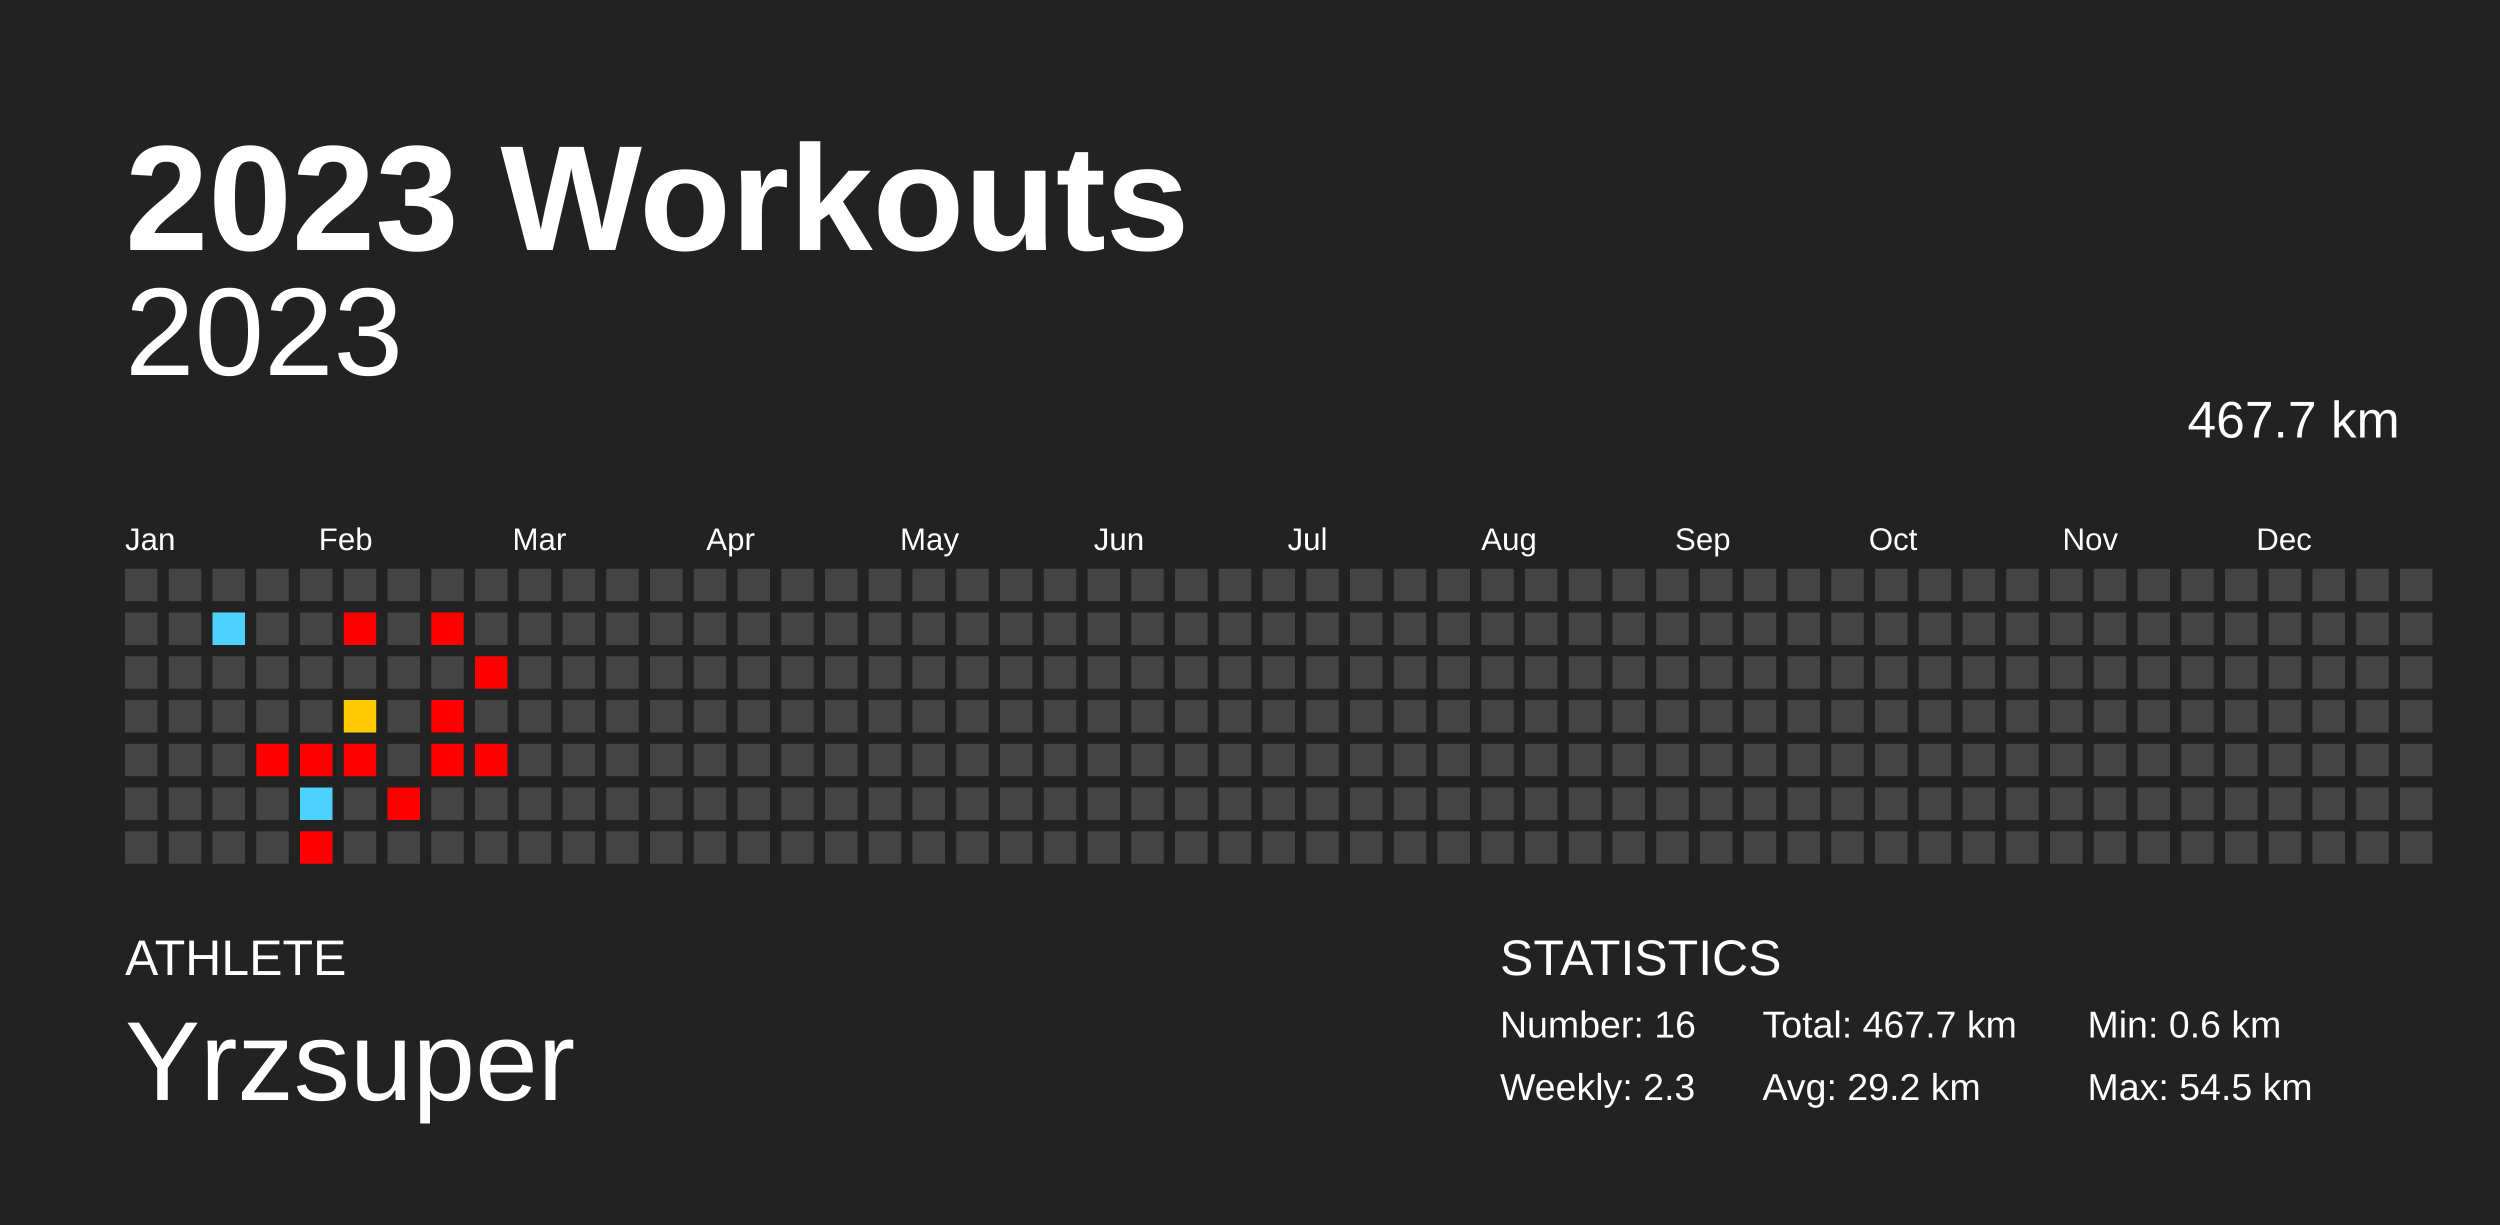
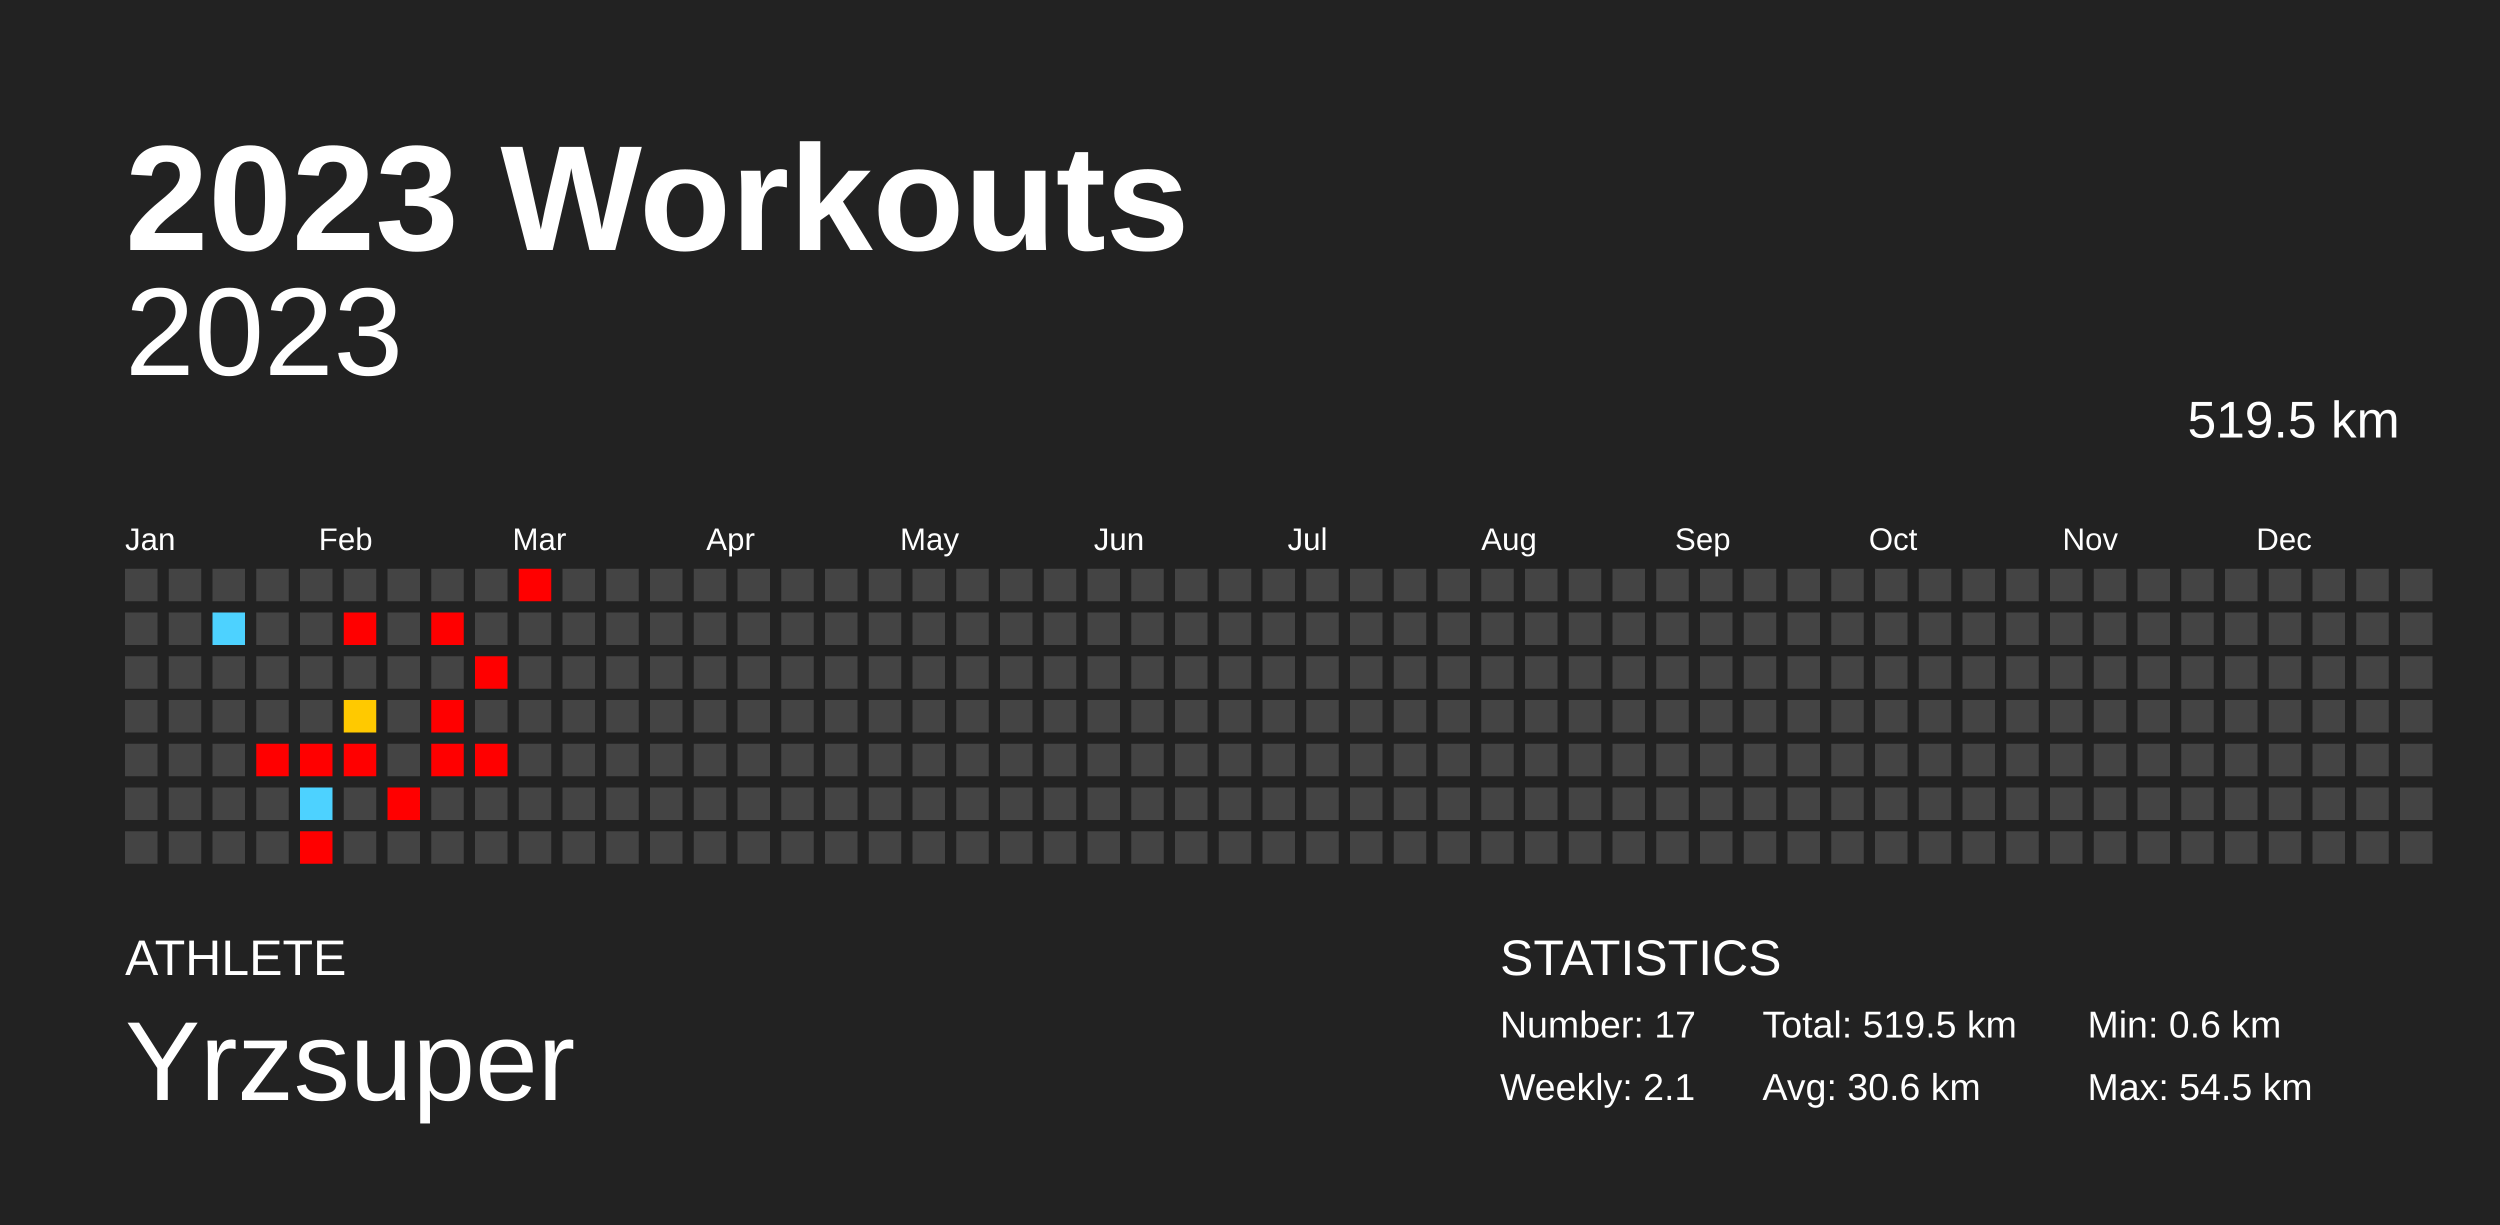
<svg xmlns="http://www.w3.org/2000/svg" baseProfile="full" height="98mm" version="1.1" viewBox="0,0,200,98" width="200mm">
  <defs />
  <rect fill="#222222" height="98" width="200" x="0" y="0" />
  <text fill="#FFFFFF" style="font-size:12px; font-family:Arial; font-weight:bold;" x="10" y="20">2023 Workouts</text>
  <text fill="#FFFFFF" style="font-size:4px; font-family:Arial" x="10" y="78">ATHLETE</text>
  <text fill="#FFFFFF" style="font-size:9px; font-family:Arial" x="10" y="88">Yrzsuper</text>
  <text fill="#FFFFFF" style="font-size:4px; font-family:Arial" x="120" y="78">STATISTICS</text>
-   <text fill="#FFFFFF" style="font-size:3px; font-family:Arial" x="120" y="83">Number: 16</text>
-   <text fill="#FFFFFF" style="font-size:3px; font-family:Arial" x="120" y="88">Weekly: 2.3</text>
-   <text fill="#FFFFFF" style="font-size:3px; font-family:Arial" x="141" y="83">Total: 467.7 km</text>
-   <text fill="#FFFFFF" style="font-size:3px; font-family:Arial" x="141" y="88">Avg: 29.2 km</text>
+   <text fill="#FFFFFF" style="font-size:3px; font-family:Arial" x="120" y="83">Number: 17</text>
+   <text fill="#FFFFFF" style="font-size:3px; font-family:Arial" x="120" y="88">Weekly: 2.1</text>
+   <text fill="#FFFFFF" style="font-size:3px; font-family:Arial" x="141" y="83">Total: 519.5 km</text>
+   <text fill="#FFFFFF" style="font-size:3px; font-family:Arial" x="141" y="88">Avg: 30.6 km</text>
  <text fill="#FFFFFF" style="font-size:3px; font-family:Arial" x="167" y="83">Min: 0.6 km</text>
  <text fill="#FFFFFF" style="font-size:3px; font-family:Arial" x="167" y="88">Max: 54.5 km</text>
  <text alignment-baseline="hanging" fill="#FFFFFF" style="font-size:10.0px; font-family:Arial;" x="10" y="30">2023</text>
-   <text alignment-baseline="hanging" fill="#FFFFFF" style="font-size:4.125px; font-family:Arial;" x="175" y="35">467.7 km</text>
+   <text alignment-baseline="hanging" fill="#FFFFFF" style="font-size:4.125px; font-family:Arial;" x="175" y="35">519.5 km</text>
  <text fill="#FFFFFF" style="font-size:2.5px; font-family:Arial" x="10.0" y="44">Jan</text>
  <text fill="#FFFFFF" style="font-size:2.5px; font-family:Arial" x="25.5" y="44">Feb</text>
  <text fill="#FFFFFF" style="font-size:2.5px; font-family:Arial" x="41.0" y="44">Mar</text>
  <text fill="#FFFFFF" style="font-size:2.5px; font-family:Arial" x="56.5" y="44">Apr</text>
  <text fill="#FFFFFF" style="font-size:2.5px; font-family:Arial" x="72.0" y="44">May</text>
  <text fill="#FFFFFF" style="font-size:2.5px; font-family:Arial" x="87.5" y="44">Jun</text>
  <text fill="#FFFFFF" style="font-size:2.5px; font-family:Arial" x="103.0" y="44">Jul</text>
  <text fill="#FFFFFF" style="font-size:2.5px; font-family:Arial" x="118.5" y="44">Aug</text>
  <text fill="#FFFFFF" style="font-size:2.5px; font-family:Arial" x="134.0" y="44">Sep</text>
  <text fill="#FFFFFF" style="font-size:2.5px; font-family:Arial" x="149.5" y="44">Oct</text>
  <text fill="#FFFFFF" style="font-size:2.5px; font-family:Arial" x="165.0" y="44">Nov</text>
  <text fill="#FFFFFF" style="font-size:2.5px; font-family:Arial" x="180.5" y="44">Dec</text>
  <rect fill="#444444" height="2.6" width="2.6" x="10.0" y="45.5" />
  <rect fill="#444444" height="2.6" width="2.6" x="10.0" y="49.0" />
  <rect fill="#444444" height="2.6" width="2.6" x="10.0" y="52.5" />
  <rect fill="#444444" height="2.6" width="2.6" x="10.0" y="56.0" />
  <rect fill="#444444" height="2.6" width="2.6" x="10.0" y="59.5" />
  <rect fill="#444444" height="2.6" width="2.6" x="10.0" y="63.0" />
  <rect fill="#444444" height="2.6" width="2.6" x="10.0" y="66.5" />
  <rect fill="#444444" height="2.6" width="2.6" x="13.5" y="45.5" />
  <rect fill="#444444" height="2.6" width="2.6" x="13.5" y="49.0" />
  <rect fill="#444444" height="2.6" width="2.6" x="13.5" y="52.5" />
  <rect fill="#444444" height="2.6" width="2.6" x="13.5" y="56.0" />
  <rect fill="#444444" height="2.6" width="2.6" x="13.5" y="59.5" />
  <rect fill="#444444" height="2.6" width="2.6" x="13.5" y="63.0" />
  <rect fill="#444444" height="2.6" width="2.6" x="13.5" y="66.5" />
  <rect fill="#444444" height="2.6" width="2.6" x="17.0" y="45.5" />
  <rect fill="#4dd2ff" height="2.6" width="2.6" x="17.0" y="49.0" />
  <rect fill="#444444" height="2.6" width="2.6" x="17.0" y="52.5" />
  <rect fill="#444444" height="2.6" width="2.6" x="17.0" y="56.0" />
  <rect fill="#444444" height="2.6" width="2.6" x="17.0" y="59.5" />
  <rect fill="#444444" height="2.6" width="2.6" x="17.0" y="63.0" />
  <rect fill="#444444" height="2.6" width="2.6" x="17.0" y="66.5" />
  <rect fill="#444444" height="2.6" width="2.6" x="20.5" y="45.5" />
  <rect fill="#444444" height="2.6" width="2.6" x="20.5" y="49.0" />
  <rect fill="#444444" height="2.6" width="2.6" x="20.5" y="52.5" />
  <rect fill="#444444" height="2.6" width="2.6" x="20.5" y="56.0" />
  <rect fill="red" height="2.6" width="2.6" x="20.5" y="59.5" />
  <rect fill="#444444" height="2.6" width="2.6" x="20.5" y="63.0" />
  <rect fill="#444444" height="2.6" width="2.6" x="20.5" y="66.5" />
  <rect fill="#444444" height="2.6" width="2.6" x="24.0" y="45.5" />
  <rect fill="#444444" height="2.6" width="2.6" x="24.0" y="49.0" />
  <rect fill="#444444" height="2.6" width="2.6" x="24.0" y="52.5" />
  <rect fill="#444444" height="2.6" width="2.6" x="24.0" y="56.0" />
  <rect fill="red" height="2.6" width="2.6" x="24.0" y="59.5" />
  <rect fill="#4dd2ff" height="2.6" width="2.6" x="24.0" y="63.0" />
  <rect fill="red" height="2.6" width="2.6" x="24.0" y="66.5" />
  <rect fill="#444444" height="2.6" width="2.6" x="27.5" y="45.5" />
  <rect fill="red" height="2.6" width="2.6" x="27.5" y="49.0" />
  <rect fill="#444444" height="2.6" width="2.6" x="27.5" y="52.5" />
  <rect fill="#ffc900" height="2.6" width="2.6" x="27.5" y="56.0" />
  <rect fill="red" height="2.6" width="2.6" x="27.5" y="59.5" />
  <rect fill="#444444" height="2.6" width="2.6" x="27.5" y="63.0" />
  <rect fill="#444444" height="2.6" width="2.6" x="27.5" y="66.5" />
  <rect fill="#444444" height="2.6" width="2.6" x="31.0" y="45.5" />
  <rect fill="#444444" height="2.6" width="2.6" x="31.0" y="49.0" />
  <rect fill="#444444" height="2.6" width="2.6" x="31.0" y="52.5" />
  <rect fill="#444444" height="2.6" width="2.6" x="31.0" y="56.0" />
  <rect fill="#444444" height="2.6" width="2.6" x="31.0" y="59.5" />
  <rect fill="red" height="2.6" width="2.6" x="31.0" y="63.0" />
  <rect fill="#444444" height="2.6" width="2.6" x="31.0" y="66.5" />
  <rect fill="#444444" height="2.6" width="2.6" x="34.5" y="45.5" />
  <rect fill="red" height="2.6" width="2.6" x="34.5" y="49.0" />
  <rect fill="#444444" height="2.6" width="2.6" x="34.5" y="52.5" />
  <rect fill="red" height="2.6" width="2.6" x="34.5" y="56.0" />
  <rect fill="red" height="2.6" width="2.6" x="34.5" y="59.5" />
  <rect fill="#444444" height="2.6" width="2.6" x="34.5" y="63.0" />
  <rect fill="#444444" height="2.6" width="2.6" x="34.5" y="66.5" />
  <rect fill="#444444" height="2.6" width="2.6" x="38.0" y="45.5" />
  <rect fill="#444444" height="2.6" width="2.6" x="38.0" y="49.0" />
  <rect fill="red" height="2.6" width="2.6" x="38.0" y="52.5" />
  <rect fill="#444444" height="2.6" width="2.6" x="38.0" y="56.0" />
  <rect fill="red" height="2.6" width="2.6" x="38.0" y="59.5" />
  <rect fill="#444444" height="2.6" width="2.6" x="38.0" y="63.0" />
  <rect fill="#444444" height="2.6" width="2.6" x="38.0" y="66.5" />
-   <rect fill="#444444" height="2.6" width="2.6" x="41.5" y="45.5" />
+   <rect fill="red" height="2.6" width="2.6" x="41.5" y="45.5" />
  <rect fill="#444444" height="2.6" width="2.6" x="41.5" y="49.0" />
  <rect fill="#444444" height="2.6" width="2.6" x="41.5" y="52.5" />
  <rect fill="#444444" height="2.6" width="2.6" x="41.5" y="56.0" />
  <rect fill="#444444" height="2.6" width="2.6" x="41.5" y="59.5" />
  <rect fill="#444444" height="2.6" width="2.6" x="41.5" y="63.0" />
  <rect fill="#444444" height="2.6" width="2.6" x="41.5" y="66.5" />
  <rect fill="#444444" height="2.6" width="2.6" x="45.0" y="45.5" />
  <rect fill="#444444" height="2.6" width="2.6" x="45.0" y="49.0" />
  <rect fill="#444444" height="2.6" width="2.6" x="45.0" y="52.5" />
  <rect fill="#444444" height="2.6" width="2.6" x="45.0" y="56.0" />
  <rect fill="#444444" height="2.6" width="2.6" x="45.0" y="59.5" />
  <rect fill="#444444" height="2.6" width="2.6" x="45.0" y="63.0" />
  <rect fill="#444444" height="2.6" width="2.6" x="45.0" y="66.5" />
  <rect fill="#444444" height="2.6" width="2.6" x="48.5" y="45.5" />
  <rect fill="#444444" height="2.6" width="2.6" x="48.5" y="49.0" />
  <rect fill="#444444" height="2.6" width="2.6" x="48.5" y="52.5" />
  <rect fill="#444444" height="2.6" width="2.6" x="48.5" y="56.0" />
  <rect fill="#444444" height="2.6" width="2.6" x="48.5" y="59.5" />
  <rect fill="#444444" height="2.6" width="2.6" x="48.5" y="63.0" />
  <rect fill="#444444" height="2.6" width="2.6" x="48.5" y="66.5" />
  <rect fill="#444444" height="2.6" width="2.6" x="52.0" y="45.5" />
  <rect fill="#444444" height="2.6" width="2.6" x="52.0" y="49.0" />
  <rect fill="#444444" height="2.6" width="2.6" x="52.0" y="52.5" />
  <rect fill="#444444" height="2.6" width="2.6" x="52.0" y="56.0" />
  <rect fill="#444444" height="2.6" width="2.6" x="52.0" y="59.5" />
  <rect fill="#444444" height="2.6" width="2.6" x="52.0" y="63.0" />
  <rect fill="#444444" height="2.6" width="2.6" x="52.0" y="66.5" />
  <rect fill="#444444" height="2.6" width="2.6" x="55.5" y="45.5" />
  <rect fill="#444444" height="2.6" width="2.6" x="55.5" y="49.0" />
  <rect fill="#444444" height="2.6" width="2.6" x="55.5" y="52.5" />
  <rect fill="#444444" height="2.6" width="2.6" x="55.5" y="56.0" />
  <rect fill="#444444" height="2.6" width="2.6" x="55.5" y="59.5" />
  <rect fill="#444444" height="2.6" width="2.6" x="55.5" y="63.0" />
  <rect fill="#444444" height="2.6" width="2.6" x="55.5" y="66.5" />
  <rect fill="#444444" height="2.6" width="2.6" x="59.0" y="45.5" />
  <rect fill="#444444" height="2.6" width="2.6" x="59.0" y="49.0" />
  <rect fill="#444444" height="2.6" width="2.6" x="59.0" y="52.5" />
  <rect fill="#444444" height="2.6" width="2.6" x="59.0" y="56.0" />
  <rect fill="#444444" height="2.6" width="2.6" x="59.0" y="59.5" />
  <rect fill="#444444" height="2.6" width="2.6" x="59.0" y="63.0" />
  <rect fill="#444444" height="2.6" width="2.6" x="59.0" y="66.5" />
  <rect fill="#444444" height="2.6" width="2.6" x="62.5" y="45.5" />
  <rect fill="#444444" height="2.6" width="2.6" x="62.5" y="49.0" />
  <rect fill="#444444" height="2.6" width="2.6" x="62.5" y="52.5" />
  <rect fill="#444444" height="2.6" width="2.6" x="62.5" y="56.0" />
  <rect fill="#444444" height="2.6" width="2.6" x="62.5" y="59.5" />
  <rect fill="#444444" height="2.6" width="2.6" x="62.5" y="63.0" />
  <rect fill="#444444" height="2.6" width="2.6" x="62.5" y="66.5" />
  <rect fill="#444444" height="2.6" width="2.6" x="66.0" y="45.5" />
  <rect fill="#444444" height="2.6" width="2.6" x="66.0" y="49.0" />
  <rect fill="#444444" height="2.6" width="2.6" x="66.0" y="52.5" />
  <rect fill="#444444" height="2.6" width="2.6" x="66.0" y="56.0" />
  <rect fill="#444444" height="2.6" width="2.6" x="66.0" y="59.5" />
  <rect fill="#444444" height="2.6" width="2.6" x="66.0" y="63.0" />
  <rect fill="#444444" height="2.6" width="2.6" x="66.0" y="66.5" />
  <rect fill="#444444" height="2.6" width="2.6" x="69.5" y="45.5" />
  <rect fill="#444444" height="2.6" width="2.6" x="69.5" y="49.0" />
  <rect fill="#444444" height="2.6" width="2.6" x="69.5" y="52.5" />
  <rect fill="#444444" height="2.6" width="2.6" x="69.5" y="56.0" />
  <rect fill="#444444" height="2.6" width="2.6" x="69.5" y="59.5" />
  <rect fill="#444444" height="2.6" width="2.6" x="69.5" y="63.0" />
  <rect fill="#444444" height="2.6" width="2.6" x="69.5" y="66.5" />
  <rect fill="#444444" height="2.6" width="2.6" x="73.0" y="45.5" />
  <rect fill="#444444" height="2.6" width="2.6" x="73.0" y="49.0" />
  <rect fill="#444444" height="2.6" width="2.6" x="73.0" y="52.5" />
  <rect fill="#444444" height="2.6" width="2.6" x="73.0" y="56.0" />
  <rect fill="#444444" height="2.6" width="2.6" x="73.0" y="59.5" />
  <rect fill="#444444" height="2.6" width="2.6" x="73.0" y="63.0" />
  <rect fill="#444444" height="2.6" width="2.6" x="73.0" y="66.5" />
  <rect fill="#444444" height="2.6" width="2.6" x="76.5" y="45.5" />
  <rect fill="#444444" height="2.6" width="2.6" x="76.5" y="49.0" />
  <rect fill="#444444" height="2.6" width="2.6" x="76.5" y="52.5" />
  <rect fill="#444444" height="2.6" width="2.6" x="76.5" y="56.0" />
  <rect fill="#444444" height="2.6" width="2.6" x="76.5" y="59.5" />
  <rect fill="#444444" height="2.6" width="2.6" x="76.5" y="63.0" />
  <rect fill="#444444" height="2.6" width="2.6" x="76.5" y="66.5" />
  <rect fill="#444444" height="2.6" width="2.6" x="80.0" y="45.5" />
  <rect fill="#444444" height="2.6" width="2.6" x="80.0" y="49.0" />
  <rect fill="#444444" height="2.6" width="2.6" x="80.0" y="52.5" />
  <rect fill="#444444" height="2.6" width="2.6" x="80.0" y="56.0" />
  <rect fill="#444444" height="2.6" width="2.6" x="80.0" y="59.5" />
  <rect fill="#444444" height="2.6" width="2.6" x="80.0" y="63.0" />
  <rect fill="#444444" height="2.6" width="2.6" x="80.0" y="66.5" />
  <rect fill="#444444" height="2.6" width="2.6" x="83.5" y="45.5" />
  <rect fill="#444444" height="2.6" width="2.6" x="83.5" y="49.0" />
  <rect fill="#444444" height="2.6" width="2.6" x="83.5" y="52.5" />
  <rect fill="#444444" height="2.6" width="2.6" x="83.5" y="56.0" />
  <rect fill="#444444" height="2.6" width="2.6" x="83.5" y="59.5" />
  <rect fill="#444444" height="2.6" width="2.6" x="83.5" y="63.0" />
  <rect fill="#444444" height="2.6" width="2.6" x="83.5" y="66.5" />
  <rect fill="#444444" height="2.6" width="2.6" x="87.0" y="45.5" />
  <rect fill="#444444" height="2.6" width="2.6" x="87.0" y="49.0" />
  <rect fill="#444444" height="2.6" width="2.6" x="87.0" y="52.5" />
  <rect fill="#444444" height="2.6" width="2.6" x="87.0" y="56.0" />
  <rect fill="#444444" height="2.6" width="2.6" x="87.0" y="59.5" />
  <rect fill="#444444" height="2.6" width="2.6" x="87.0" y="63.0" />
  <rect fill="#444444" height="2.6" width="2.6" x="87.0" y="66.5" />
  <rect fill="#444444" height="2.6" width="2.6" x="90.5" y="45.5" />
  <rect fill="#444444" height="2.6" width="2.6" x="90.5" y="49.0" />
  <rect fill="#444444" height="2.6" width="2.6" x="90.5" y="52.5" />
  <rect fill="#444444" height="2.6" width="2.6" x="90.5" y="56.0" />
  <rect fill="#444444" height="2.6" width="2.6" x="90.5" y="59.5" />
  <rect fill="#444444" height="2.6" width="2.6" x="90.5" y="63.0" />
  <rect fill="#444444" height="2.6" width="2.6" x="90.5" y="66.5" />
  <rect fill="#444444" height="2.6" width="2.6" x="94.0" y="45.5" />
  <rect fill="#444444" height="2.6" width="2.6" x="94.0" y="49.0" />
  <rect fill="#444444" height="2.6" width="2.6" x="94.0" y="52.5" />
  <rect fill="#444444" height="2.6" width="2.6" x="94.0" y="56.0" />
  <rect fill="#444444" height="2.6" width="2.6" x="94.0" y="59.5" />
  <rect fill="#444444" height="2.6" width="2.6" x="94.0" y="63.0" />
  <rect fill="#444444" height="2.6" width="2.6" x="94.0" y="66.5" />
  <rect fill="#444444" height="2.6" width="2.6" x="97.5" y="45.5" />
  <rect fill="#444444" height="2.6" width="2.6" x="97.5" y="49.0" />
  <rect fill="#444444" height="2.6" width="2.6" x="97.5" y="52.5" />
  <rect fill="#444444" height="2.6" width="2.6" x="97.5" y="56.0" />
  <rect fill="#444444" height="2.6" width="2.6" x="97.5" y="59.5" />
  <rect fill="#444444" height="2.6" width="2.6" x="97.5" y="63.0" />
  <rect fill="#444444" height="2.6" width="2.6" x="97.5" y="66.5" />
  <rect fill="#444444" height="2.6" width="2.6" x="101.0" y="45.5" />
  <rect fill="#444444" height="2.6" width="2.6" x="101.0" y="49.0" />
  <rect fill="#444444" height="2.6" width="2.6" x="101.0" y="52.5" />
  <rect fill="#444444" height="2.6" width="2.6" x="101.0" y="56.0" />
  <rect fill="#444444" height="2.6" width="2.6" x="101.0" y="59.5" />
  <rect fill="#444444" height="2.6" width="2.6" x="101.0" y="63.0" />
  <rect fill="#444444" height="2.6" width="2.6" x="101.0" y="66.5" />
  <rect fill="#444444" height="2.6" width="2.6" x="104.5" y="45.5" />
  <rect fill="#444444" height="2.6" width="2.6" x="104.5" y="49.0" />
  <rect fill="#444444" height="2.6" width="2.6" x="104.5" y="52.5" />
  <rect fill="#444444" height="2.6" width="2.6" x="104.5" y="56.0" />
  <rect fill="#444444" height="2.6" width="2.6" x="104.5" y="59.5" />
  <rect fill="#444444" height="2.6" width="2.6" x="104.5" y="63.0" />
  <rect fill="#444444" height="2.6" width="2.6" x="104.5" y="66.5" />
  <rect fill="#444444" height="2.6" width="2.6" x="108.0" y="45.5" />
  <rect fill="#444444" height="2.6" width="2.6" x="108.0" y="49.0" />
  <rect fill="#444444" height="2.6" width="2.6" x="108.0" y="52.5" />
  <rect fill="#444444" height="2.6" width="2.6" x="108.0" y="56.0" />
  <rect fill="#444444" height="2.6" width="2.6" x="108.0" y="59.5" />
  <rect fill="#444444" height="2.6" width="2.6" x="108.0" y="63.0" />
  <rect fill="#444444" height="2.6" width="2.6" x="108.0" y="66.5" />
  <rect fill="#444444" height="2.6" width="2.6" x="111.5" y="45.5" />
  <rect fill="#444444" height="2.6" width="2.6" x="111.5" y="49.0" />
  <rect fill="#444444" height="2.6" width="2.6" x="111.5" y="52.5" />
  <rect fill="#444444" height="2.6" width="2.6" x="111.5" y="56.0" />
  <rect fill="#444444" height="2.6" width="2.6" x="111.5" y="59.5" />
  <rect fill="#444444" height="2.6" width="2.6" x="111.5" y="63.0" />
  <rect fill="#444444" height="2.6" width="2.6" x="111.5" y="66.5" />
  <rect fill="#444444" height="2.6" width="2.6" x="115.0" y="45.5" />
  <rect fill="#444444" height="2.6" width="2.6" x="115.0" y="49.0" />
  <rect fill="#444444" height="2.6" width="2.6" x="115.0" y="52.5" />
  <rect fill="#444444" height="2.6" width="2.6" x="115.0" y="56.0" />
  <rect fill="#444444" height="2.6" width="2.6" x="115.0" y="59.5" />
  <rect fill="#444444" height="2.6" width="2.6" x="115.0" y="63.0" />
  <rect fill="#444444" height="2.6" width="2.6" x="115.0" y="66.5" />
  <rect fill="#444444" height="2.6" width="2.6" x="118.5" y="45.5" />
  <rect fill="#444444" height="2.6" width="2.6" x="118.5" y="49.0" />
  <rect fill="#444444" height="2.6" width="2.6" x="118.5" y="52.5" />
  <rect fill="#444444" height="2.6" width="2.6" x="118.5" y="56.0" />
  <rect fill="#444444" height="2.6" width="2.6" x="118.5" y="59.5" />
  <rect fill="#444444" height="2.6" width="2.6" x="118.5" y="63.0" />
  <rect fill="#444444" height="2.6" width="2.6" x="118.5" y="66.5" />
  <rect fill="#444444" height="2.6" width="2.6" x="122.0" y="45.5" />
  <rect fill="#444444" height="2.6" width="2.6" x="122.0" y="49.0" />
  <rect fill="#444444" height="2.6" width="2.6" x="122.0" y="52.5" />
  <rect fill="#444444" height="2.6" width="2.6" x="122.0" y="56.0" />
  <rect fill="#444444" height="2.6" width="2.6" x="122.0" y="59.5" />
  <rect fill="#444444" height="2.6" width="2.6" x="122.0" y="63.0" />
  <rect fill="#444444" height="2.6" width="2.6" x="122.0" y="66.5" />
  <rect fill="#444444" height="2.6" width="2.6" x="125.5" y="45.5" />
  <rect fill="#444444" height="2.6" width="2.6" x="125.5" y="49.0" />
  <rect fill="#444444" height="2.6" width="2.6" x="125.5" y="52.5" />
  <rect fill="#444444" height="2.6" width="2.6" x="125.5" y="56.0" />
  <rect fill="#444444" height="2.6" width="2.6" x="125.5" y="59.5" />
  <rect fill="#444444" height="2.6" width="2.6" x="125.5" y="63.0" />
  <rect fill="#444444" height="2.6" width="2.6" x="125.5" y="66.5" />
  <rect fill="#444444" height="2.6" width="2.6" x="129.0" y="45.5" />
  <rect fill="#444444" height="2.6" width="2.6" x="129.0" y="49.0" />
  <rect fill="#444444" height="2.6" width="2.6" x="129.0" y="52.5" />
  <rect fill="#444444" height="2.6" width="2.6" x="129.0" y="56.0" />
  <rect fill="#444444" height="2.6" width="2.6" x="129.0" y="59.5" />
  <rect fill="#444444" height="2.6" width="2.6" x="129.0" y="63.0" />
  <rect fill="#444444" height="2.6" width="2.6" x="129.0" y="66.5" />
  <rect fill="#444444" height="2.6" width="2.6" x="132.5" y="45.5" />
  <rect fill="#444444" height="2.6" width="2.6" x="132.5" y="49.0" />
  <rect fill="#444444" height="2.6" width="2.6" x="132.5" y="52.5" />
  <rect fill="#444444" height="2.6" width="2.6" x="132.5" y="56.0" />
  <rect fill="#444444" height="2.6" width="2.6" x="132.5" y="59.5" />
  <rect fill="#444444" height="2.6" width="2.6" x="132.5" y="63.0" />
  <rect fill="#444444" height="2.6" width="2.6" x="132.5" y="66.5" />
  <rect fill="#444444" height="2.6" width="2.6" x="136.0" y="45.5" />
  <rect fill="#444444" height="2.6" width="2.6" x="136.0" y="49.0" />
  <rect fill="#444444" height="2.6" width="2.6" x="136.0" y="52.5" />
  <rect fill="#444444" height="2.6" width="2.6" x="136.0" y="56.0" />
  <rect fill="#444444" height="2.6" width="2.6" x="136.0" y="59.5" />
  <rect fill="#444444" height="2.6" width="2.6" x="136.0" y="63.0" />
  <rect fill="#444444" height="2.6" width="2.6" x="136.0" y="66.5" />
  <rect fill="#444444" height="2.6" width="2.6" x="139.5" y="45.5" />
  <rect fill="#444444" height="2.6" width="2.6" x="139.5" y="49.0" />
  <rect fill="#444444" height="2.6" width="2.6" x="139.5" y="52.5" />
  <rect fill="#444444" height="2.6" width="2.6" x="139.5" y="56.0" />
  <rect fill="#444444" height="2.6" width="2.6" x="139.5" y="59.5" />
  <rect fill="#444444" height="2.6" width="2.6" x="139.5" y="63.0" />
  <rect fill="#444444" height="2.6" width="2.6" x="139.5" y="66.5" />
  <rect fill="#444444" height="2.6" width="2.6" x="143.0" y="45.5" />
  <rect fill="#444444" height="2.6" width="2.6" x="143.0" y="49.0" />
  <rect fill="#444444" height="2.6" width="2.6" x="143.0" y="52.5" />
  <rect fill="#444444" height="2.6" width="2.6" x="143.0" y="56.0" />
  <rect fill="#444444" height="2.6" width="2.6" x="143.0" y="59.5" />
  <rect fill="#444444" height="2.6" width="2.6" x="143.0" y="63.0" />
  <rect fill="#444444" height="2.6" width="2.6" x="143.0" y="66.5" />
  <rect fill="#444444" height="2.6" width="2.6" x="146.5" y="45.5" />
  <rect fill="#444444" height="2.6" width="2.6" x="146.5" y="49.0" />
  <rect fill="#444444" height="2.6" width="2.6" x="146.5" y="52.5" />
  <rect fill="#444444" height="2.6" width="2.6" x="146.5" y="56.0" />
  <rect fill="#444444" height="2.6" width="2.6" x="146.5" y="59.5" />
  <rect fill="#444444" height="2.6" width="2.6" x="146.5" y="63.0" />
  <rect fill="#444444" height="2.6" width="2.6" x="146.5" y="66.5" />
  <rect fill="#444444" height="2.6" width="2.6" x="150.0" y="45.5" />
  <rect fill="#444444" height="2.6" width="2.6" x="150.0" y="49.0" />
  <rect fill="#444444" height="2.6" width="2.6" x="150.0" y="52.5" />
  <rect fill="#444444" height="2.6" width="2.6" x="150.0" y="56.0" />
  <rect fill="#444444" height="2.6" width="2.6" x="150.0" y="59.5" />
  <rect fill="#444444" height="2.6" width="2.6" x="150.0" y="63.0" />
  <rect fill="#444444" height="2.6" width="2.6" x="150.0" y="66.5" />
  <rect fill="#444444" height="2.6" width="2.6" x="153.5" y="45.5" />
  <rect fill="#444444" height="2.6" width="2.6" x="153.5" y="49.0" />
  <rect fill="#444444" height="2.6" width="2.6" x="153.5" y="52.5" />
  <rect fill="#444444" height="2.6" width="2.6" x="153.5" y="56.0" />
  <rect fill="#444444" height="2.6" width="2.6" x="153.5" y="59.5" />
  <rect fill="#444444" height="2.6" width="2.6" x="153.5" y="63.0" />
  <rect fill="#444444" height="2.6" width="2.6" x="153.5" y="66.5" />
  <rect fill="#444444" height="2.6" width="2.6" x="157.0" y="45.5" />
  <rect fill="#444444" height="2.6" width="2.6" x="157.0" y="49.0" />
  <rect fill="#444444" height="2.6" width="2.6" x="157.0" y="52.5" />
  <rect fill="#444444" height="2.6" width="2.6" x="157.0" y="56.0" />
  <rect fill="#444444" height="2.6" width="2.6" x="157.0" y="59.5" />
  <rect fill="#444444" height="2.6" width="2.6" x="157.0" y="63.0" />
  <rect fill="#444444" height="2.6" width="2.6" x="157.0" y="66.5" />
  <rect fill="#444444" height="2.6" width="2.6" x="160.5" y="45.5" />
  <rect fill="#444444" height="2.6" width="2.6" x="160.5" y="49.0" />
  <rect fill="#444444" height="2.6" width="2.6" x="160.5" y="52.5" />
  <rect fill="#444444" height="2.6" width="2.6" x="160.5" y="56.0" />
  <rect fill="#444444" height="2.6" width="2.6" x="160.5" y="59.5" />
  <rect fill="#444444" height="2.6" width="2.6" x="160.5" y="63.0" />
  <rect fill="#444444" height="2.6" width="2.6" x="160.5" y="66.5" />
  <rect fill="#444444" height="2.6" width="2.6" x="164.0" y="45.5" />
  <rect fill="#444444" height="2.6" width="2.6" x="164.0" y="49.0" />
  <rect fill="#444444" height="2.6" width="2.6" x="164.0" y="52.5" />
  <rect fill="#444444" height="2.6" width="2.6" x="164.0" y="56.0" />
  <rect fill="#444444" height="2.6" width="2.6" x="164.0" y="59.5" />
  <rect fill="#444444" height="2.6" width="2.6" x="164.0" y="63.0" />
  <rect fill="#444444" height="2.6" width="2.6" x="164.0" y="66.5" />
  <rect fill="#444444" height="2.6" width="2.6" x="167.5" y="45.5" />
  <rect fill="#444444" height="2.6" width="2.6" x="167.5" y="49.0" />
  <rect fill="#444444" height="2.6" width="2.6" x="167.5" y="52.5" />
  <rect fill="#444444" height="2.6" width="2.6" x="167.5" y="56.0" />
  <rect fill="#444444" height="2.6" width="2.6" x="167.5" y="59.5" />
  <rect fill="#444444" height="2.6" width="2.6" x="167.5" y="63.0" />
  <rect fill="#444444" height="2.6" width="2.6" x="167.5" y="66.5" />
  <rect fill="#444444" height="2.6" width="2.6" x="171.0" y="45.5" />
  <rect fill="#444444" height="2.6" width="2.6" x="171.0" y="49.0" />
  <rect fill="#444444" height="2.6" width="2.6" x="171.0" y="52.5" />
  <rect fill="#444444" height="2.6" width="2.6" x="171.0" y="56.0" />
  <rect fill="#444444" height="2.6" width="2.6" x="171.0" y="59.5" />
  <rect fill="#444444" height="2.6" width="2.6" x="171.0" y="63.0" />
  <rect fill="#444444" height="2.6" width="2.6" x="171.0" y="66.5" />
  <rect fill="#444444" height="2.6" width="2.6" x="174.5" y="45.5" />
  <rect fill="#444444" height="2.6" width="2.6" x="174.5" y="49.0" />
  <rect fill="#444444" height="2.6" width="2.6" x="174.5" y="52.5" />
  <rect fill="#444444" height="2.6" width="2.6" x="174.5" y="56.0" />
  <rect fill="#444444" height="2.6" width="2.6" x="174.5" y="59.5" />
  <rect fill="#444444" height="2.6" width="2.6" x="174.5" y="63.0" />
  <rect fill="#444444" height="2.6" width="2.6" x="174.5" y="66.5" />
  <rect fill="#444444" height="2.6" width="2.6" x="178.0" y="45.5" />
  <rect fill="#444444" height="2.6" width="2.6" x="178.0" y="49.0" />
  <rect fill="#444444" height="2.6" width="2.6" x="178.0" y="52.5" />
  <rect fill="#444444" height="2.6" width="2.6" x="178.0" y="56.0" />
  <rect fill="#444444" height="2.6" width="2.6" x="178.0" y="59.5" />
  <rect fill="#444444" height="2.6" width="2.6" x="178.0" y="63.0" />
  <rect fill="#444444" height="2.6" width="2.6" x="178.0" y="66.5" />
  <rect fill="#444444" height="2.6" width="2.6" x="181.5" y="45.5" />
  <rect fill="#444444" height="2.6" width="2.6" x="181.5" y="49.0" />
  <rect fill="#444444" height="2.6" width="2.6" x="181.5" y="52.5" />
  <rect fill="#444444" height="2.6" width="2.6" x="181.5" y="56.0" />
  <rect fill="#444444" height="2.6" width="2.6" x="181.5" y="59.5" />
  <rect fill="#444444" height="2.6" width="2.6" x="181.5" y="63.0" />
  <rect fill="#444444" height="2.6" width="2.6" x="181.5" y="66.5" />
  <rect fill="#444444" height="2.6" width="2.6" x="185.0" y="45.5" />
  <rect fill="#444444" height="2.6" width="2.6" x="185.0" y="49.0" />
  <rect fill="#444444" height="2.6" width="2.6" x="185.0" y="52.5" />
  <rect fill="#444444" height="2.6" width="2.6" x="185.0" y="56.0" />
  <rect fill="#444444" height="2.6" width="2.6" x="185.0" y="59.5" />
  <rect fill="#444444" height="2.6" width="2.6" x="185.0" y="63.0" />
  <rect fill="#444444" height="2.6" width="2.6" x="185.0" y="66.5" />
  <rect fill="#444444" height="2.6" width="2.6" x="188.5" y="45.5" />
  <rect fill="#444444" height="2.6" width="2.6" x="188.5" y="49.0" />
  <rect fill="#444444" height="2.6" width="2.6" x="188.5" y="52.5" />
  <rect fill="#444444" height="2.6" width="2.6" x="188.5" y="56.0" />
  <rect fill="#444444" height="2.6" width="2.6" x="188.5" y="59.5" />
  <rect fill="#444444" height="2.6" width="2.6" x="188.5" y="63.0" />
  <rect fill="#444444" height="2.6" width="2.6" x="188.5" y="66.5" />
  <rect fill="#444444" height="2.6" width="2.6" x="192.0" y="45.5" />
  <rect fill="#444444" height="2.6" width="2.6" x="192.0" y="49.0" />
  <rect fill="#444444" height="2.6" width="2.6" x="192.0" y="52.5" />
  <rect fill="#444444" height="2.6" width="2.6" x="192.0" y="56.0" />
  <rect fill="#444444" height="2.6" width="2.6" x="192.0" y="59.5" />
  <rect fill="#444444" height="2.6" width="2.6" x="192.0" y="63.0" />
  <rect fill="#444444" height="2.6" width="2.6" x="192.0" y="66.5" />
</svg>
